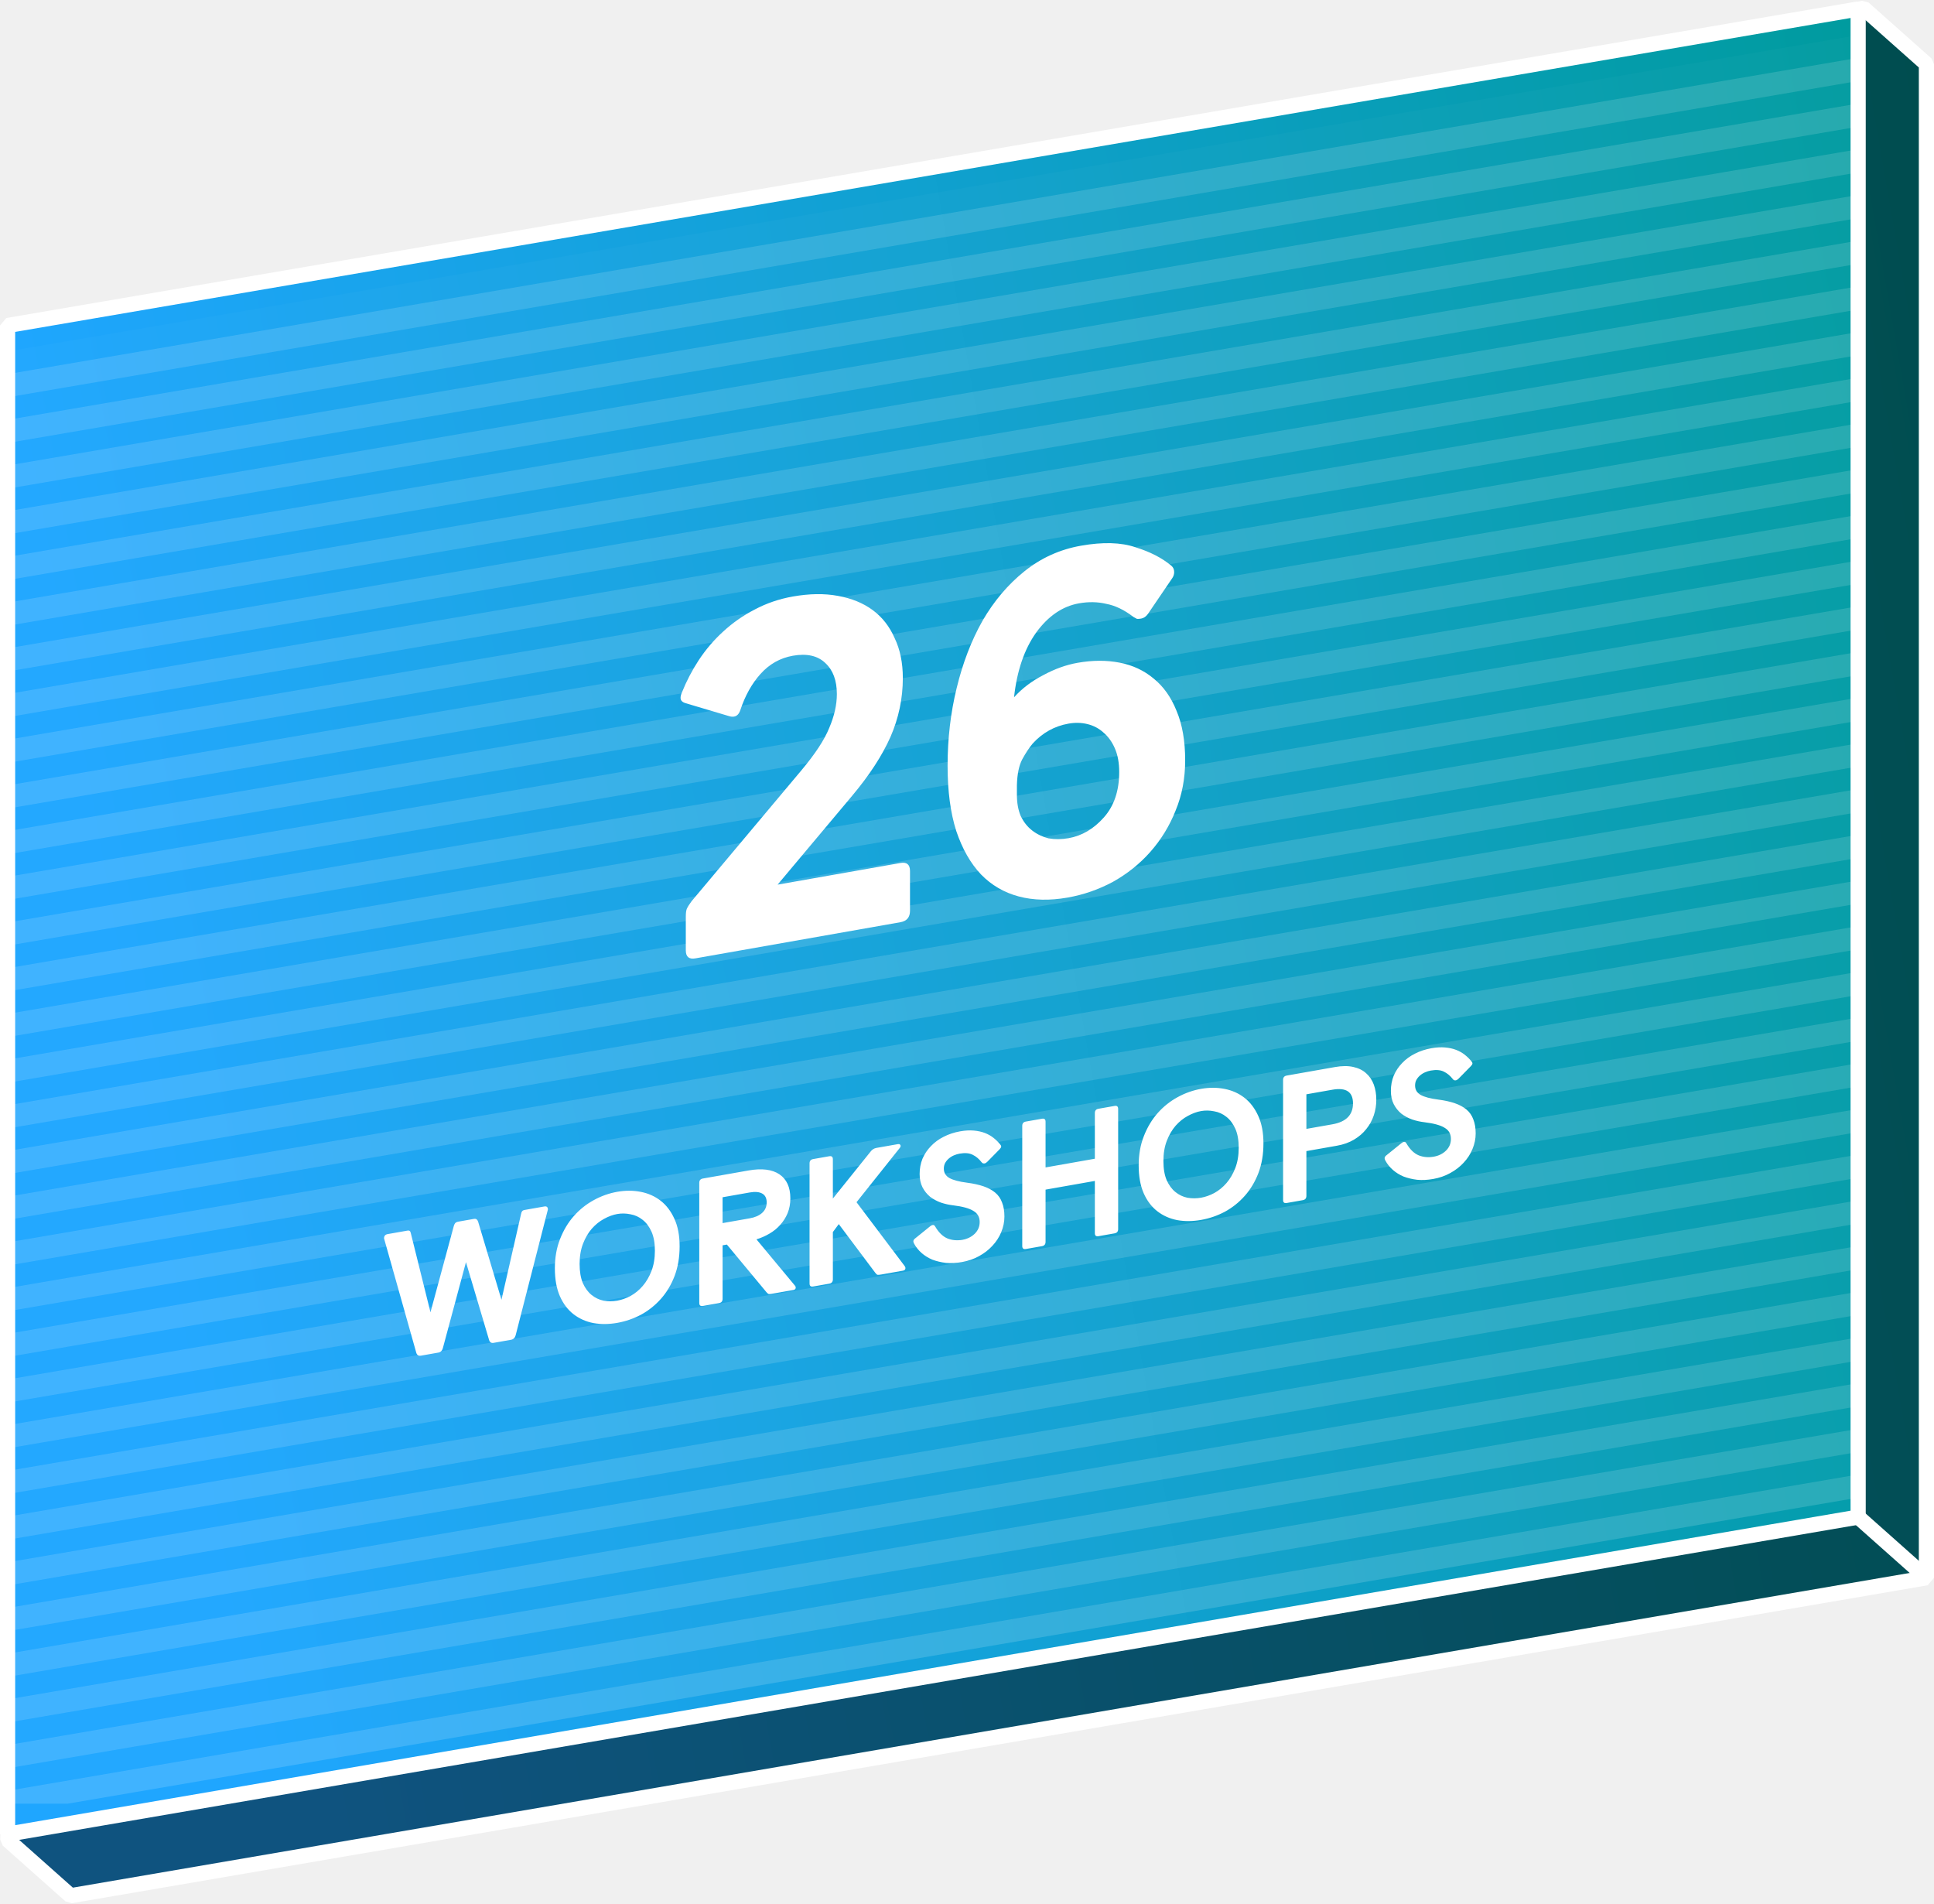
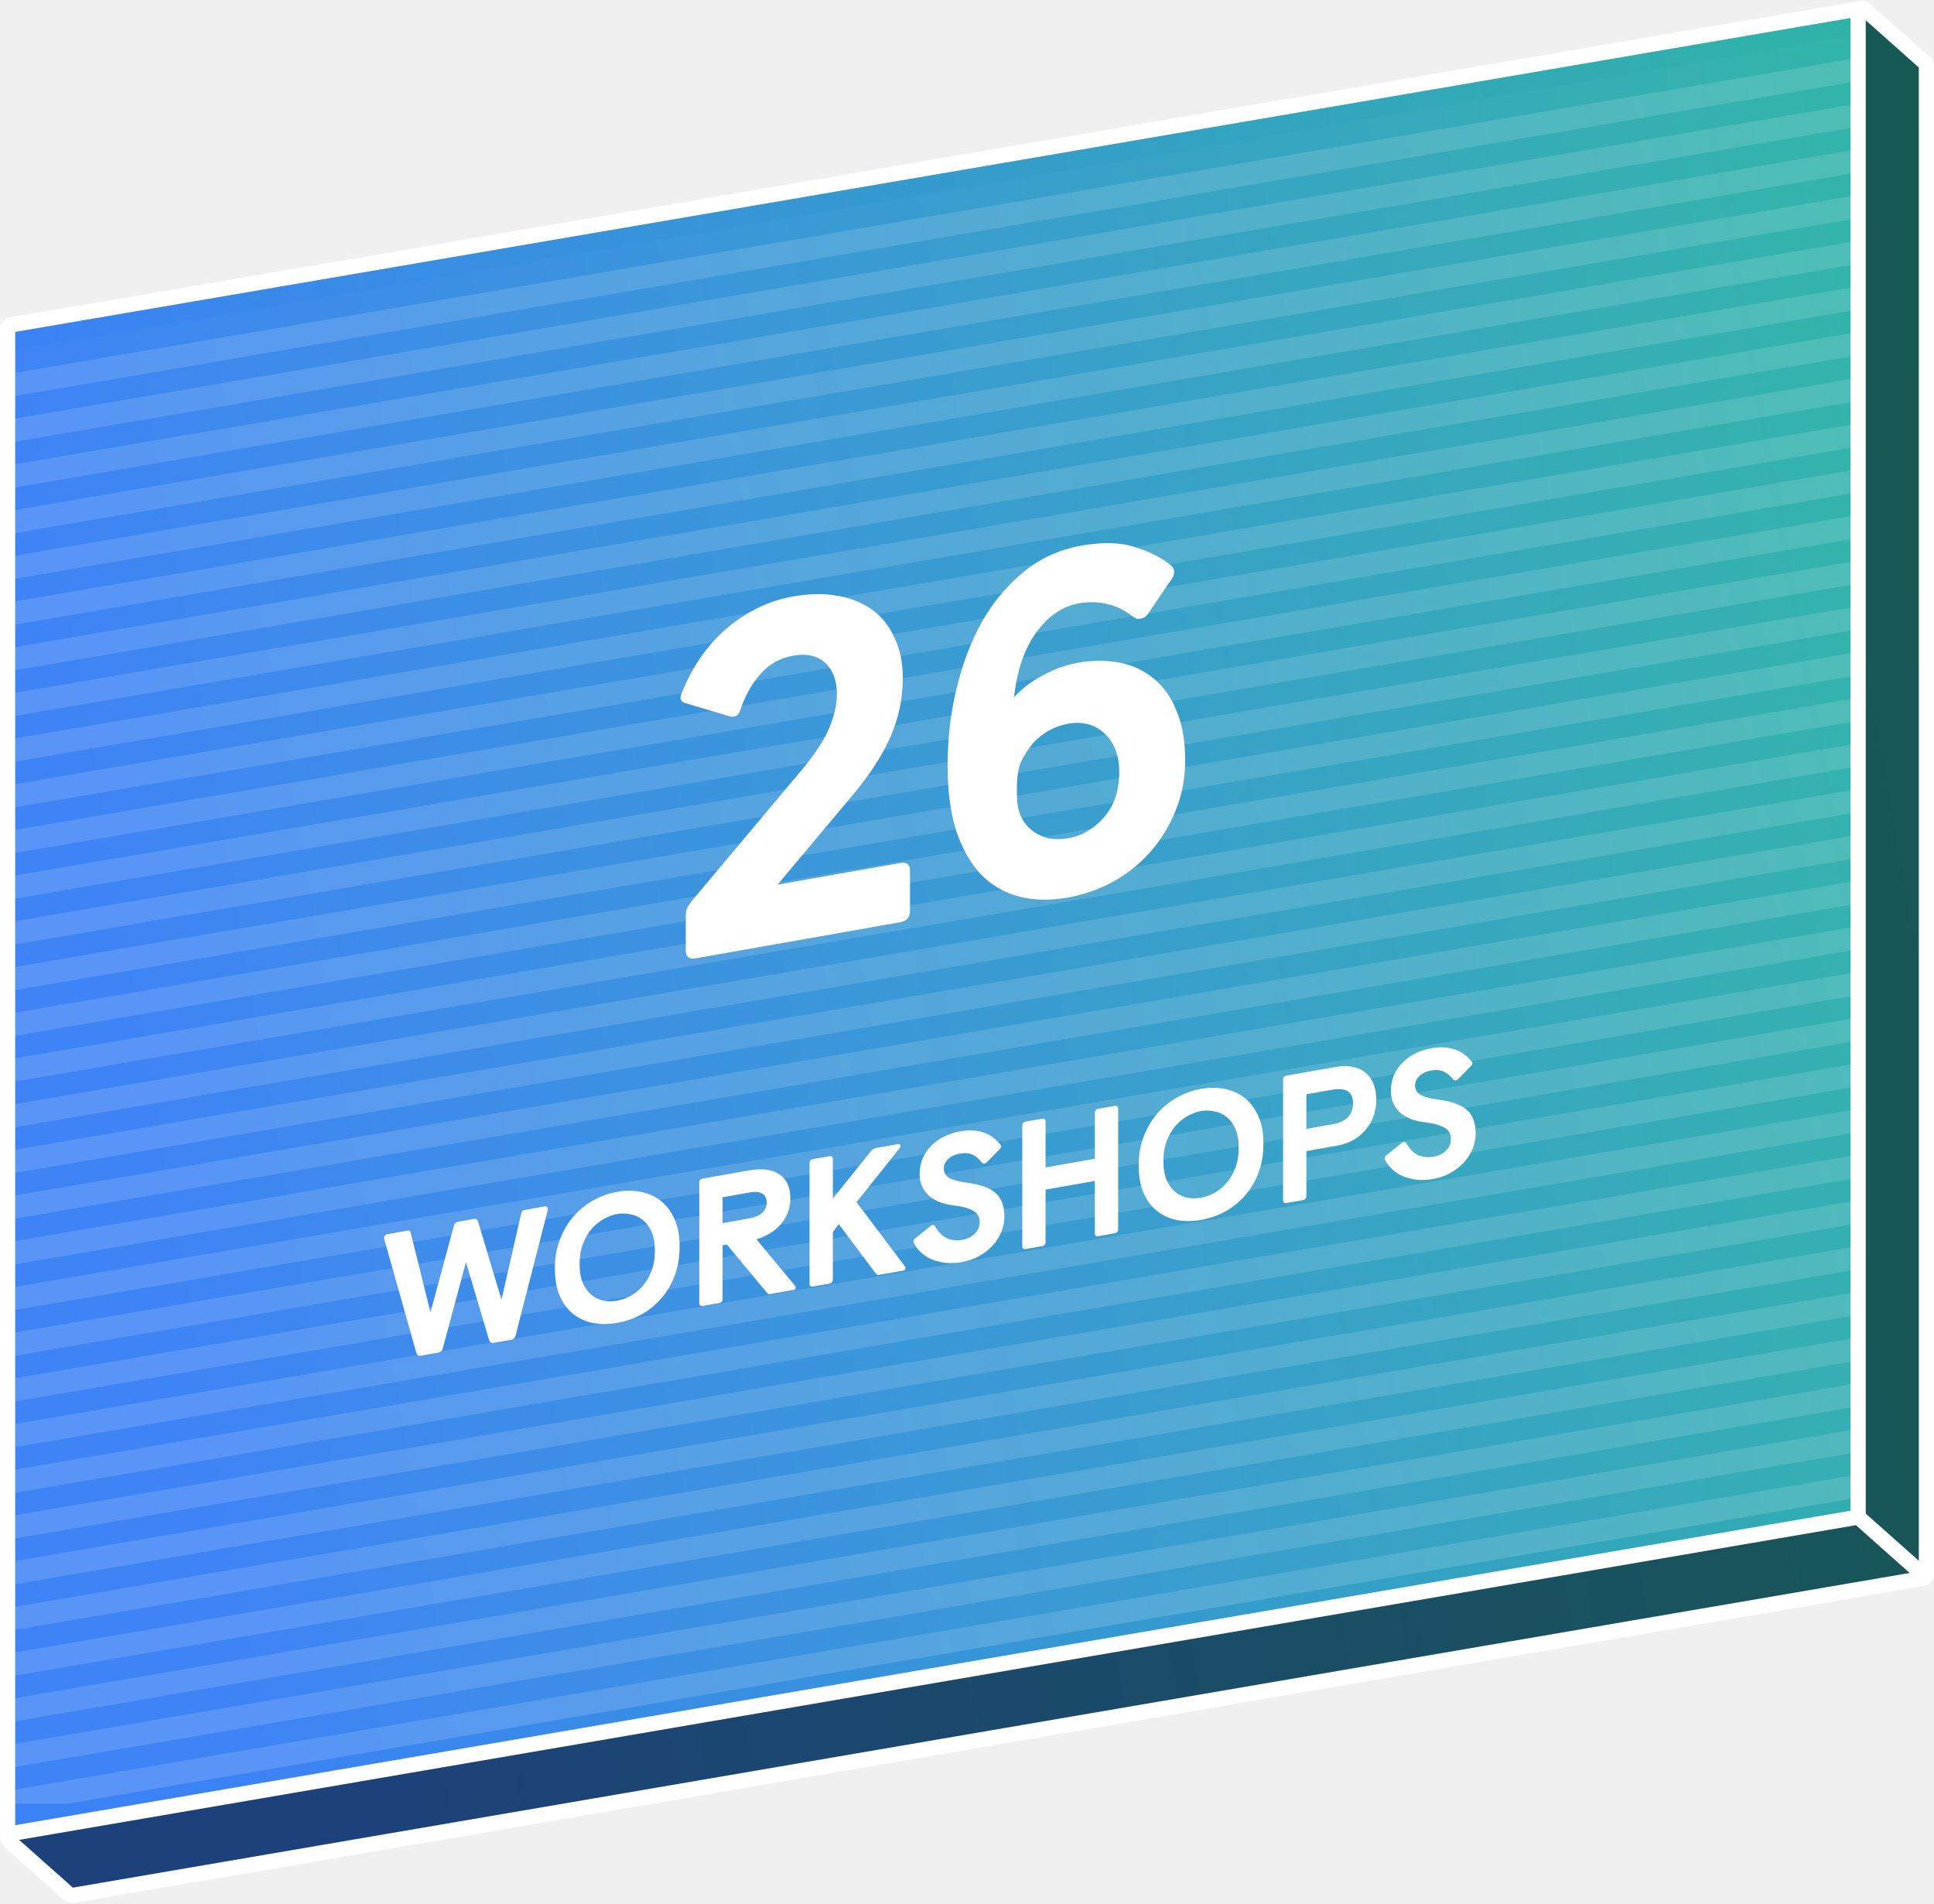
<svg xmlns="http://www.w3.org/2000/svg" xmlns:xlink="http://www.w3.org/1999/xlink" fill="none" height="251" viewBox="0 0 255 251" width="255">
  <linearGradient id="a">
-     <stop offset="0" stop-color="#1fa6ff" />
-     <stop offset="1" stop-color="#009b9e" />
+     <stop offset="0" stop-color="#3b82f6" />
+     <stop offset="1" stop-color="#2fb4a6" />
  </linearGradient>
  <linearGradient id="b" gradientUnits="userSpaceOnUse" x1="9" x2="255.009" xlink:href="#a" y1="50.75" y2="7.88" />
  <linearGradient id="c" gradientUnits="userSpaceOnUse" x1="-0" x2="246.009" xlink:href="#a" y1="42.75" y2="-.121" />
  <clipPath id="d">
    <path d="m0 0h245v237.798h-245z" />
  </clipPath>
  <path d="m245.713 1.083 8.287 7.366v199.564l-244.695 41.92-8.284-7.363 8.942-191.681z" fill="url(#b)" />
  <path d="m245.713 1.083 8.287 7.366v199.564l-244.695 41.92-8.284-7.363 8.942-191.681z" fill="#000" fill-opacity=".5" />
  <g stroke="#fff">
    <path d="m245.713 1.083 8.287 7.366v199.564l-244.695 41.92-8.284-7.363 8.942-191.681z" stroke-linejoin="bevel" stroke-width="2" />
    <path d="m1 241.814v-198.9l244-41.728v198.827z" fill="url(#c)" stroke-linejoin="bevel" stroke-width="2" />
    <path d="m245 200 9 8" stroke-width="2" />
    <g clip-path="url(#d)" stroke-linejoin="bevel" stroke-width="3">
      <path d="m0 48.025 281-48.025" stroke-opacity=".02" />
      <path d="m0 51.025 281-48.025" stroke-opacity=".15" />
      <path d="m0 54.05 281-48.025" stroke-opacity=".02" />
      <path d="m0 57.05 281-48.025" stroke-opacity=".15" />
      <path d="m0 60.075 281-48.025" stroke-opacity=".02" />
      <path d="m0 63.075 281-48.025" stroke-opacity=".15" />
      <path d="m0 66.1 281-48.025" stroke-opacity=".02" />
      <path d="m0 69.1 281-48.025" stroke-opacity=".15" />
      <path d="m0 72.125 281-48.025" stroke-opacity=".02" />
      <path d="m0 75.125 281-48.025" stroke-opacity=".15" />
      <path d="m0 78.15 281-48.025" stroke-opacity=".02" />
      <path d="m0 81.15 281-48.025" stroke-opacity=".15" />
      <path d="m0 84.175 281-48.025" stroke-opacity=".02" />
      <path d="m0 87.175 281-48.025" stroke-opacity=".15" />
      <path d="m0 90.2 281-48.025" stroke-opacity=".02" />
      <path d="m0 93.2 281-48.025" stroke-opacity=".15" />
      <path d="m0 96.224 281-48.025" stroke-opacity=".02" />
      <path d="m0 99.224 281-48.025" stroke-opacity=".15" />
      <path d="m0 102.249 281-48.025" stroke-opacity=".02" />
      <path d="m0 105.249 281-48.025" stroke-opacity=".15" />
      <path d="m0 108.274 281-48.025" stroke-opacity=".02" />
      <path d="m0 111.274 281-48.025" stroke-opacity=".15" />
      <path d="m0 114.299 281-48.025" stroke-opacity=".02" />
      <path d="m0 117.299 281-48.025" stroke-opacity=".15" />
      <path d="m0 120.324 281-48.025" stroke-opacity=".02" />
      <path d="m0 123.324 281-48.025" stroke-opacity=".15" />
      <path d="m0 126.349 281-48.025" stroke-opacity=".02" />
      <path d="m0 129.349 281-48.025" stroke-opacity=".15" />
      <path d="m0 132.374 281-48.025" stroke-opacity=".02" />
      <path d="m0 135.374 281-48.025" stroke-opacity=".15" />
      <path d="m0 138.399 281-48.025" stroke-opacity=".02" />
      <path d="m0 141.399 281-48.025" stroke-opacity=".15" />
      <path d="m0 144.424 281-48.025" stroke-opacity=".02" />
      <path d="m0 147.424 281-48.025" stroke-opacity=".15" />
      <path d="m0 150.449 281-48.025" stroke-opacity=".02" />
      <path d="m0 153.449 281-48.025" stroke-opacity=".15" />
      <path d="m0 156.474 281-48.025" stroke-opacity=".02" />
      <path d="m0 159.474 281-48.025" stroke-opacity=".15" />
      <path d="m0 162.499 281-48.025" stroke-opacity=".02" />
      <path d="m0 165.499 281-48.025" stroke-opacity=".15" />
      <path d="m0 168.524 281-48.025" stroke-opacity=".02" />
      <path d="m0 171.524 281-48.025" stroke-opacity=".15" />
      <path d="m0 174.549 281-48.025" stroke-opacity=".02" />
      <path d="m0 177.549 281-48.025" stroke-opacity=".15" />
      <path d="m0 180.574 281-48.025" stroke-opacity=".02" />
      <path d="m0 183.574 281-48.025" stroke-opacity=".15" />
      <path d="m0 186.598 281-48.025" stroke-opacity=".02" />
      <path d="m0 189.598 281-48.025" stroke-opacity=".15" />
      <path d="m0 192.623 281-48.025" stroke-opacity=".02" />
      <path d="m0 195.623 281-48.025" stroke-opacity=".15" />
      <path d="m0 198.648 281-48.025" stroke-opacity=".02" />
      <path d="m0 201.648 281-48.025" stroke-opacity=".15" />
      <path d="m0 204.673 281-48.025" stroke-opacity=".02" />
      <path d="m0 207.673 281-48.025" stroke-opacity=".15" />
      <path d="m0 210.698 281-48.025" stroke-opacity=".02" />
      <path d="m0 213.698 281-48.025" stroke-opacity=".15" />
      <path d="m0 216.723 281-48.025" stroke-opacity=".02" />
      <path d="m0 219.723 281-48.025" stroke-opacity=".15" />
      <path d="m0 222.748 281-48.025" stroke-opacity=".02" />
      <path d="m0 225.748 281-48.025" stroke-opacity=".15" />
      <path d="m0 228.773 281-48.025" stroke-opacity=".02" />
      <path d="m0 231.773 281-48.025" stroke-opacity=".15" />
      <path d="m0 234.798 281-48.025" stroke-opacity=".02" />
      <path d="m0 237.798 281-48.025" stroke-opacity=".15" />
    </g>
  </g>
  <path d="m90.425 120.812c0-.427.042-.754.126-.982.126-.278.336-.614.63-1.007l14.496-17.276c1.807-2.154 3.026-4.011 3.656-5.573.672-1.569 1.008-3.058 1.008-4.466 0-1.792-.504-3.154-1.512-4.085-1.009-.974-2.437-1.298-4.286-.972-1.681.296-3.11 1.103-4.286 2.42-1.135 1.267-2.017 2.852-2.647 4.755-.168.499-.441.782-.819.848-.21.037-.441.014-.693-.07l-5.673-1.688c-.462-.132-.693-.368-.693-.71 0-.213.063-.459.189-.737.588-1.469 1.324-2.879 2.206-4.229.924-1.4 1.996-2.656 3.214-3.767 1.26-1.161 2.647-2.131 4.16-2.909 1.554-.829 3.235-1.403 5.042-1.721 2.185-.385 4.16-.413 5.924-.085 1.807.321 3.341.947 4.601 1.877 1.261.93 2.227 2.167 2.9 3.713.714 1.495 1.071 3.246 1.071 5.251 0 2.688-.546 5.28-1.639 7.777-1.092 2.454-2.773 5.033-5.042 7.738l-9.832 11.717 16.198-2.856c.84-.148 1.261.204 1.261 1.058v5.248c0 .853-.421 1.354-1.261 1.502l-27.039 4.768c-.84.148-1.261-.205-1.261-1.058zm60.925-39.863c-.252.343-.546.544-.883.604-.252.044-.441.057-.567.036-.126-.063-.273-.144-.441-.242-1.219-.937-2.416-1.515-3.593-1.735-1.134-.269-2.332-.293-3.592-.07-2.185.385-4.076 1.679-5.673 3.88-1.554 2.194-2.521 5.031-2.899 8.511 1.05-1.167 2.332-2.139 3.845-2.918 1.512-.821 3.025-1.365 4.538-1.632 1.975-.348 3.823-.354 5.546-.018 1.723.336 3.215 1.033 4.475 2.091 1.303 1.05 2.311 2.473 3.025 4.266.757 1.787 1.135 3.96 1.135 6.52 0 2.39-.42 4.597-1.261 6.623-.798 2.018-1.911 3.835-3.34 5.453-1.387 1.567-3.025 2.88-4.916 3.939-1.891 1.016-3.887 1.709-5.988 2.079-2.353.415-4.496.366-6.429-.146-1.933-.513-3.592-1.479-4.979-2.898-1.387-1.462-2.479-3.382-3.277-5.758-.757-2.384-1.135-5.24-1.135-8.568 0-3.584.399-7.004 1.198-10.259.798-3.298 1.933-6.25 3.403-8.856 1.513-2.613 3.362-4.795 5.547-6.546s4.664-2.87 7.437-3.359c2.899-.511 5.294-.443 7.185.205 1.933.598 3.509 1.408 4.727 2.43.252.211.378.488.378.829 0 .299-.084.57-.252.812zm-17.27 23.845c0 1.067.168 1.997.504 2.791.379.787.883 1.424 1.513 1.91s1.345.829 2.143 1.03c.84.15 1.723.144 2.647-.019 1.765-.311 3.32-1.225 4.664-2.742 1.345-1.517 2.017-3.513 2.017-5.988 0-1.195-.189-2.228-.567-3.1s-.883-1.572-1.513-2.101c-.588-.536-1.281-.905-2.08-1.105-.798-.201-1.638-.223-2.521-.068-1.849.326-3.424 1.201-4.727 2.626-.462.551-.924 1.251-1.387 2.1-.42.8-.651 1.928-.693 3.386zm-83.444 58.474c0-.32.158-.508.473-.564l2.6-.458c.158-.028.268-.007.331.062.063.053.11.164.142.335l2.576 10.369 3.073-11.365c.047-.169.11-.3.189-.394.095-.096.229-.16.402-.191l2.033-.358c.173-.031.299-.013.378.053.095.064.166.171.213.323l3.073 10.282 2.576-11.278c.032-.182.079-.31.142-.385.063-.091.173-.151.331-.179l2.6-.458c.315-.056.473.077.473.397l-4.254 16.59c-.095.337-.299.533-.615.588l-2.293.404c-.299.053-.496-.072-.591-.375l-3.049-10.263-3.049 11.338c-.095.337-.291.531-.591.584l-2.293.404c-.315.056-.52-.068-.615-.371zm30.749 11.138c-1.103.194-2.151.203-3.143.026-.993-.193-1.867-.583-2.624-1.169-.756-.587-1.355-1.377-1.796-2.371-.441-1.011-.662-2.236-.662-3.676 0-1.424.228-2.712.685-3.865.457-1.168 1.064-2.179 1.82-3.032.756-.854 1.631-1.552 2.623-2.095.993-.543 2.025-.909 3.096-1.098 1.071-.189 2.103-.187 3.096.006s1.867.583 2.623 1.169c.756.587 1.363 1.384 1.82 2.392.457.991.685 2.199.685 3.623 0 1.44-.221 2.743-.662 3.908-.441 1.15-1.04 2.152-1.796 3.005s-1.631 1.552-2.623 2.095c-.993.527-2.041.887-3.143 1.082zm0-2.928c.583-.103 1.166-.31 1.749-.62.599-.33 1.135-.768 1.607-1.316.473-.547.859-1.207 1.158-1.98.299-.773.449-1.663.449-2.671s-.15-1.846-.449-2.513c-.299-.667-.693-1.19-1.182-1.568-.473-.38-1.008-.622-1.607-.724-.583-.121-1.158-.132-1.725-.032-.567.1-1.15.315-1.749.644-.583.311-1.119.742-1.607 1.292-.473.547-.859 1.207-1.158 1.98s-.449 1.663-.449 2.671.142 1.847.425 2.517c.299.667.685 1.191 1.158 1.572s1.001.632 1.584.753c.599.102 1.198.101 1.796-.005zm10.815-15.539c0-.32.158-.508.473-.563l6.027-1.063c1.75-.308 3.104-.139 4.066.507.961.647 1.442 1.706 1.442 3.178 0 .704-.119 1.349-.355 1.934-.236.57-.559 1.083-.969 1.539-.394.454-.867.841-1.418 1.162-.536.319-1.111.572-1.726.761l5.082 6.112c.063.068.095.151.095.247 0 .176-.103.282-.308.318l-2.93.517c-.174.03-.3.029-.379-.006-.078-.05-.165-.13-.26-.242l-5.199-6.259-.567.1v7.056c0 .32-.158.508-.473.564l-2.127.375c-.315.055-.473-.077-.473-.397zm6.665 4.681c.693-.123 1.237-.362 1.631-.72.394-.357.591-.816.591-1.376s-.197-.949-.591-1.168c-.394-.218-.938-.267-1.631-.144l-3.593.633v3.408zm7.876-7.245c0-.32.158-.508.473-.563l2.127-.375c.315-.056.473.076.473.396v5.184l4.963-6.179c.205-.276.465-.442.78-.498l2.836-.5c.126-.022.213-.005.26.051.063.036.095.095.095.175 0 .096-.032.181-.095.257l-5.719 7.176 6.358 8.431c.063.101.094.183.094.247 0 .192-.11.308-.331.347l-2.86.504c-.22.039-.386.052-.496.039-.095-.031-.197-.125-.307-.281l-4.798-6.402-.78 1.049v6.24c0 .32-.158.508-.473.564l-2.127.375c-.315.055-.473-.077-.473-.397zm15.884 8.311c.11-.099.22-.159.331-.178.078-.014.141-.009.189.015.047.023.102.086.165.186.457.784.993 1.305 1.607 1.565.615.244 1.277.303 1.986.178.646-.114 1.181-.376 1.607-.787.441-.43.662-.949.662-1.557 0-.656-.276-1.144-.828-1.462-.535-.338-1.418-.582-2.647-.734-.551-.062-1.095-.182-1.631-.36-.535-.193-1.016-.453-1.441-.778-.41-.343-.741-.757-.993-1.241-.252-.499-.378-1.085-.378-1.757 0-.72.126-1.39.378-2.011.268-.623.638-1.176 1.111-1.66.473-.499 1.032-.91 1.678-1.231.662-.341 1.387-.581 2.174-.72.662-.117 1.261-.15 1.797-.101.551.047 1.04.153 1.465.318.426.165.804.378 1.135.64.33.262.622.546.874.854.095.111.142.207.142.287 0 .096-.063.211-.189.345l-1.655 1.684c-.126.118-.236.185-.331.202-.173.031-.307-.018-.401-.145-.347-.451-.741-.781-1.182-.992-.441-.226-1.016-.276-1.726-.151-.252.044-.504.121-.756.229s-.48.253-.685.433c-.189.161-.347.357-.473.587-.11.212-.165.453-.165.725 0 .544.244.957.732 1.239.504.279 1.284.486 2.34.62.835.108 1.56.269 2.175.48.614.212 1.126.49 1.536.833.41.344.709.779.898 1.306.205.508.307 1.122.307 1.842 0 .704-.141 1.393-.425 2.067-.268.655-.654 1.251-1.158 1.788-.489.534-1.08.99-1.773 1.369-.677.375-1.426.635-2.245.779-.741.131-1.442.167-2.104.107-.646-.078-1.245-.22-1.796-.427-.536-.225-1.009-.518-1.418-.878-.41-.36-.741-.773-.993-1.241-.063-.117-.094-.215-.094-.295 0-.144.086-.279.26-.406zm12.16-13.256c0-.32.158-.508.473-.563l2.127-.375c.315-.056.473.076.473.396v6.024l6.499-1.146v-6.024c0-.32.158-.508.473-.563l2.127-.375c.315-.056.473.076.473.396v15.84c0 .32-.158.508-.473.564l-2.127.375c-.315.055-.473-.077-.473-.397v-6.888l-6.499 1.146v6.888c0 .32-.158.508-.473.564l-2.127.375c-.315.055-.473-.077-.473-.397zm23.576 12.403c-1.103.194-2.15.203-3.143.026-.993-.193-1.867-.583-2.624-1.169-.756-.587-1.355-1.377-1.796-2.371-.441-1.011-.662-2.236-.662-3.676 0-1.424.229-2.712.686-3.865.457-1.168 1.063-2.179 1.82-3.033.756-.853 1.63-1.551 2.623-2.094s2.025-.909 3.096-1.098c1.072-.189 2.104-.187 3.097.006.992.193 1.867.583 2.623 1.169.756.587 1.363 1.384 1.82 2.391.457.992.685 2.2.685 3.624 0 1.44-.22 2.743-.661 3.908-.442 1.15-1.04 2.152-1.797 3.005-.756.853-1.63 1.552-2.623 2.095-.993.527-2.041.887-3.144 1.082zm0-2.928c.583-.103 1.166-.31 1.749-.62.599-.33 1.135-.769 1.608-1.316.472-.547.858-1.207 1.158-1.98.299-.773.449-1.663.449-2.671s-.15-1.846-.449-2.513c-.3-.667-.694-1.19-1.182-1.568-.473-.38-1.009-.622-1.607-.724-.583-.122-1.158-.132-1.726-.032-.567.1-1.15.315-1.749.644-.583.311-1.118.742-1.607 1.292-.473.547-.859 1.207-1.158 1.98s-.449 1.663-.449 2.671.142 1.847.425 2.517c.3.667.686 1.191 1.158 1.572.473.381 1.001.631 1.584.753.599.102 1.198.1 1.796-.005zm10.815-15.539c0-.32.158-.508.473-.563l6.358-1.121c.93-.164 1.733-.17 2.411-.018.693.15 1.26.426 1.702.828.457.4.795.9 1.016 1.501.22.601.331 1.27.331 2.006 0 .704-.111 1.387-.331 2.05-.221.663-.552 1.265-.993 1.807-.425.539-.961 1.002-1.607 1.388-.646.385-1.402.655-2.269.808l-4.018.708v5.904c0 .32-.158.508-.473.564l-2.127.375c-.315.055-.473-.077-.473-.397zm6.5 5.862c1.812-.32 2.718-1.239 2.718-2.759s-.906-2.121-2.718-1.801l-3.427.604v4.56zm9.084 2.502c.11-.099.22-.159.331-.178.079-.014.142-.009.189.014.047.024.102.086.165.187.457.784.993 1.305 1.607 1.565.615.244 1.277.303 1.986.178.646-.114 1.182-.377 1.607-.788.441-.429.662-.948.662-1.556 0-.656-.276-1.144-.827-1.462-.536-.338-1.419-.582-2.648-.734-.551-.062-1.095-.183-1.63-.36-.536-.194-1.017-.453-1.442-.778-.41-.344-.741-.757-.993-1.241-.252-.499-.378-1.085-.378-1.757 0-.72.126-1.39.378-2.011.268-.623.638-1.176 1.111-1.66.473-.499 1.032-.91 1.678-1.232.662-.34 1.387-.58 2.175-.719.661-.117 1.26-.15 1.796-.101.551.047 1.04.153 1.465.318.426.165.804.378 1.135.64.331.261.622.546.874.854.095.111.142.207.142.287 0 .096-.063.211-.189.345l-1.654 1.684c-.127.118-.237.185-.331.202-.174.031-.308-.018-.402-.145-.347-.451-.741-.782-1.182-.992-.441-.226-1.016-.277-1.725-.151-.252.044-.505.12-.757.229-.252.108-.48.253-.685.433-.189.161-.347.357-.473.587-.11.212-.165.453-.165.725 0 .544.244.957.732 1.239.505.279 1.285.486 2.34.619.836.109 1.56.269 2.175.481.614.212 1.126.489 1.536.833s.709.779.898 1.306c.205.508.308 1.122.308 1.842 0 .704-.142 1.393-.426 2.067-.268.655-.654 1.251-1.158 1.788-.488.534-1.079.99-1.773 1.368-.677.376-1.426.636-2.245.78-.741.131-1.442.167-2.104.107-.646-.078-1.244-.22-1.796-.427-.536-.226-1.008-.518-1.418-.878s-.741-.773-.993-1.241c-.063-.117-.094-.215-.094-.295 0-.144.086-.28.26-.406z" fill="#fff" />
</svg>
